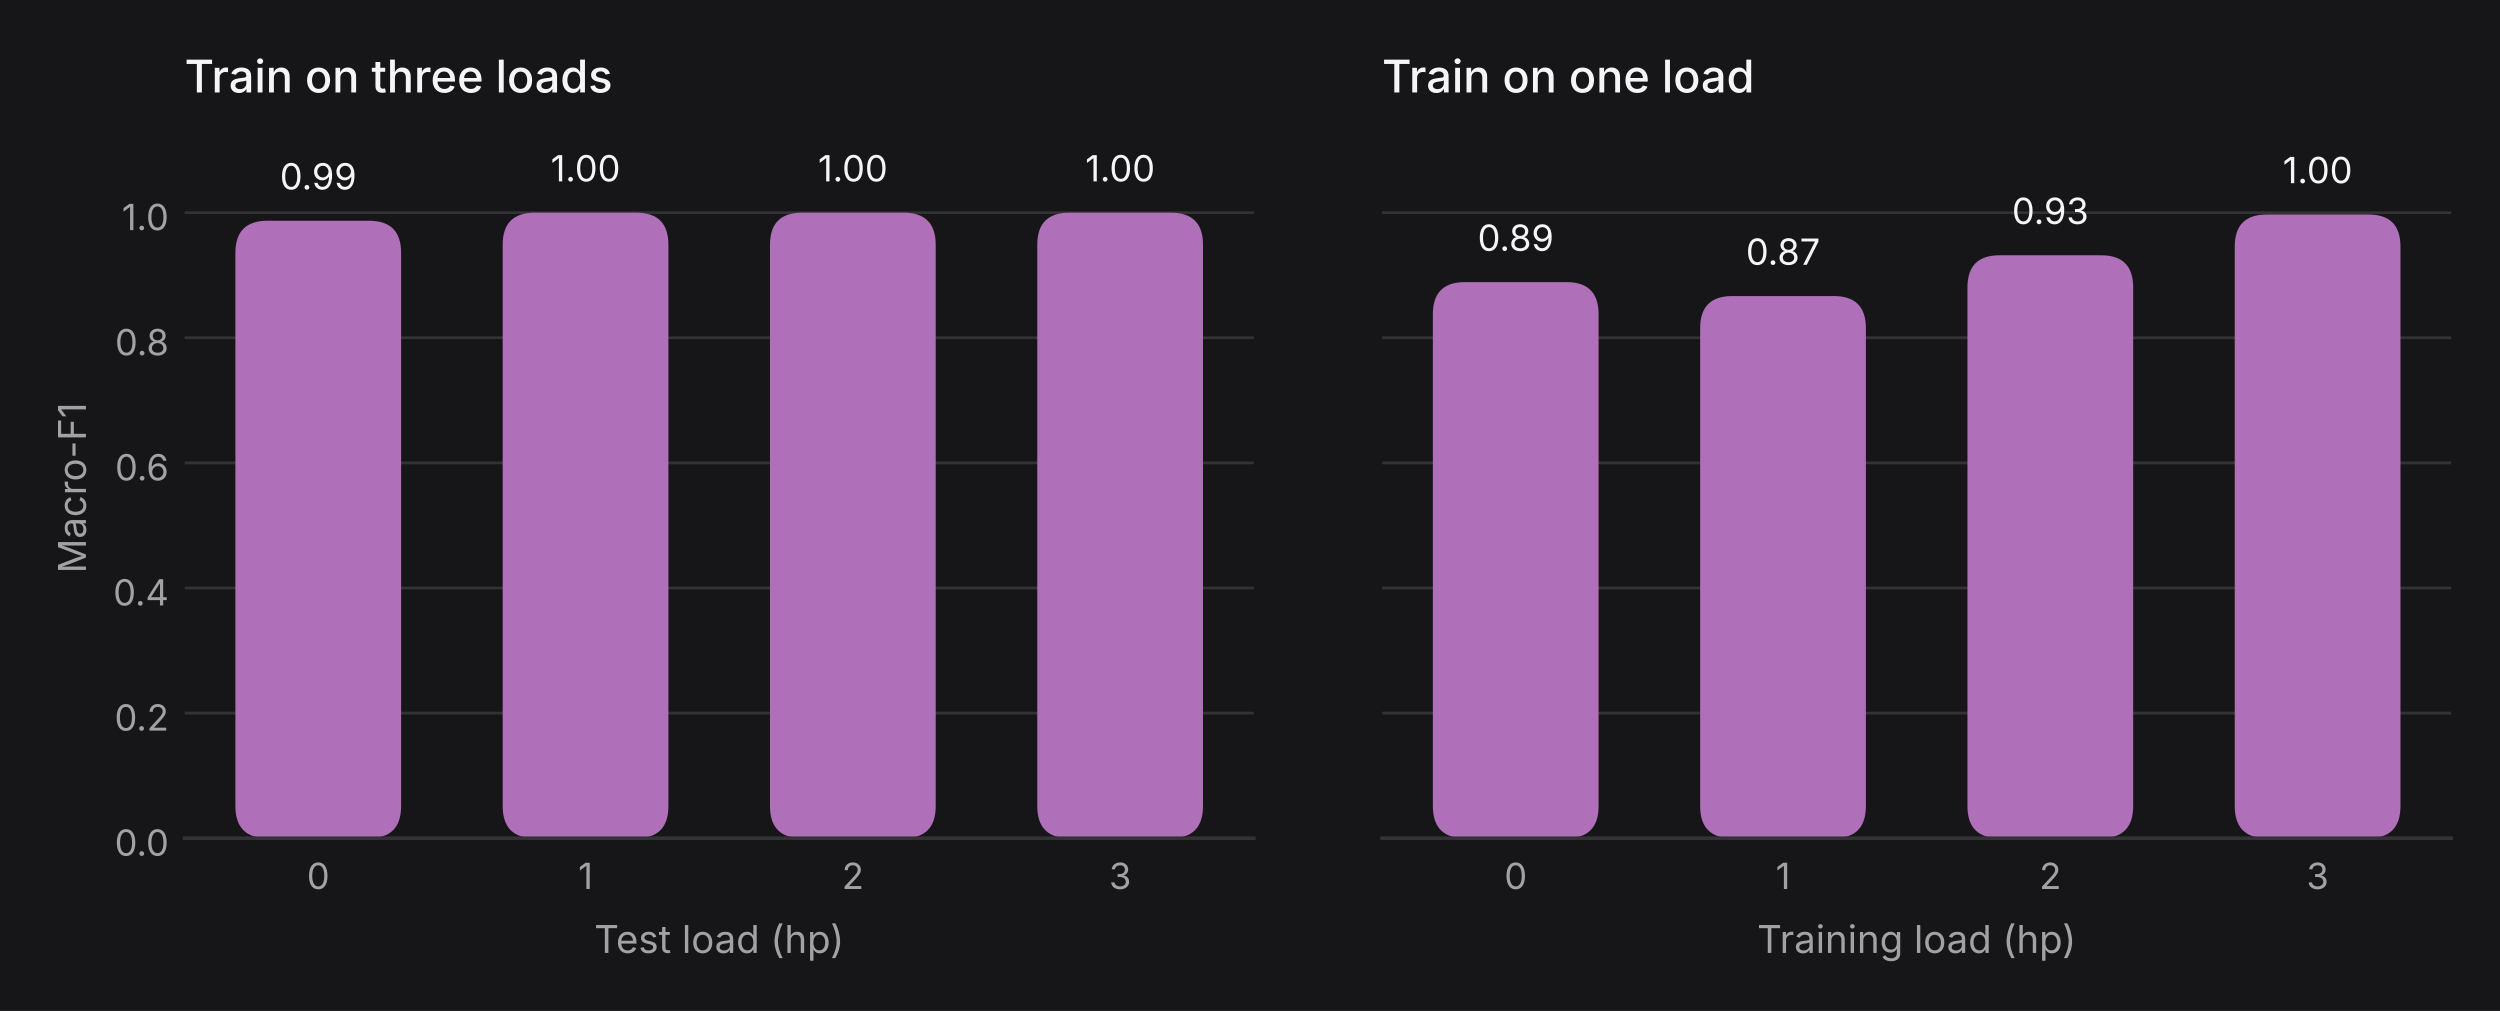
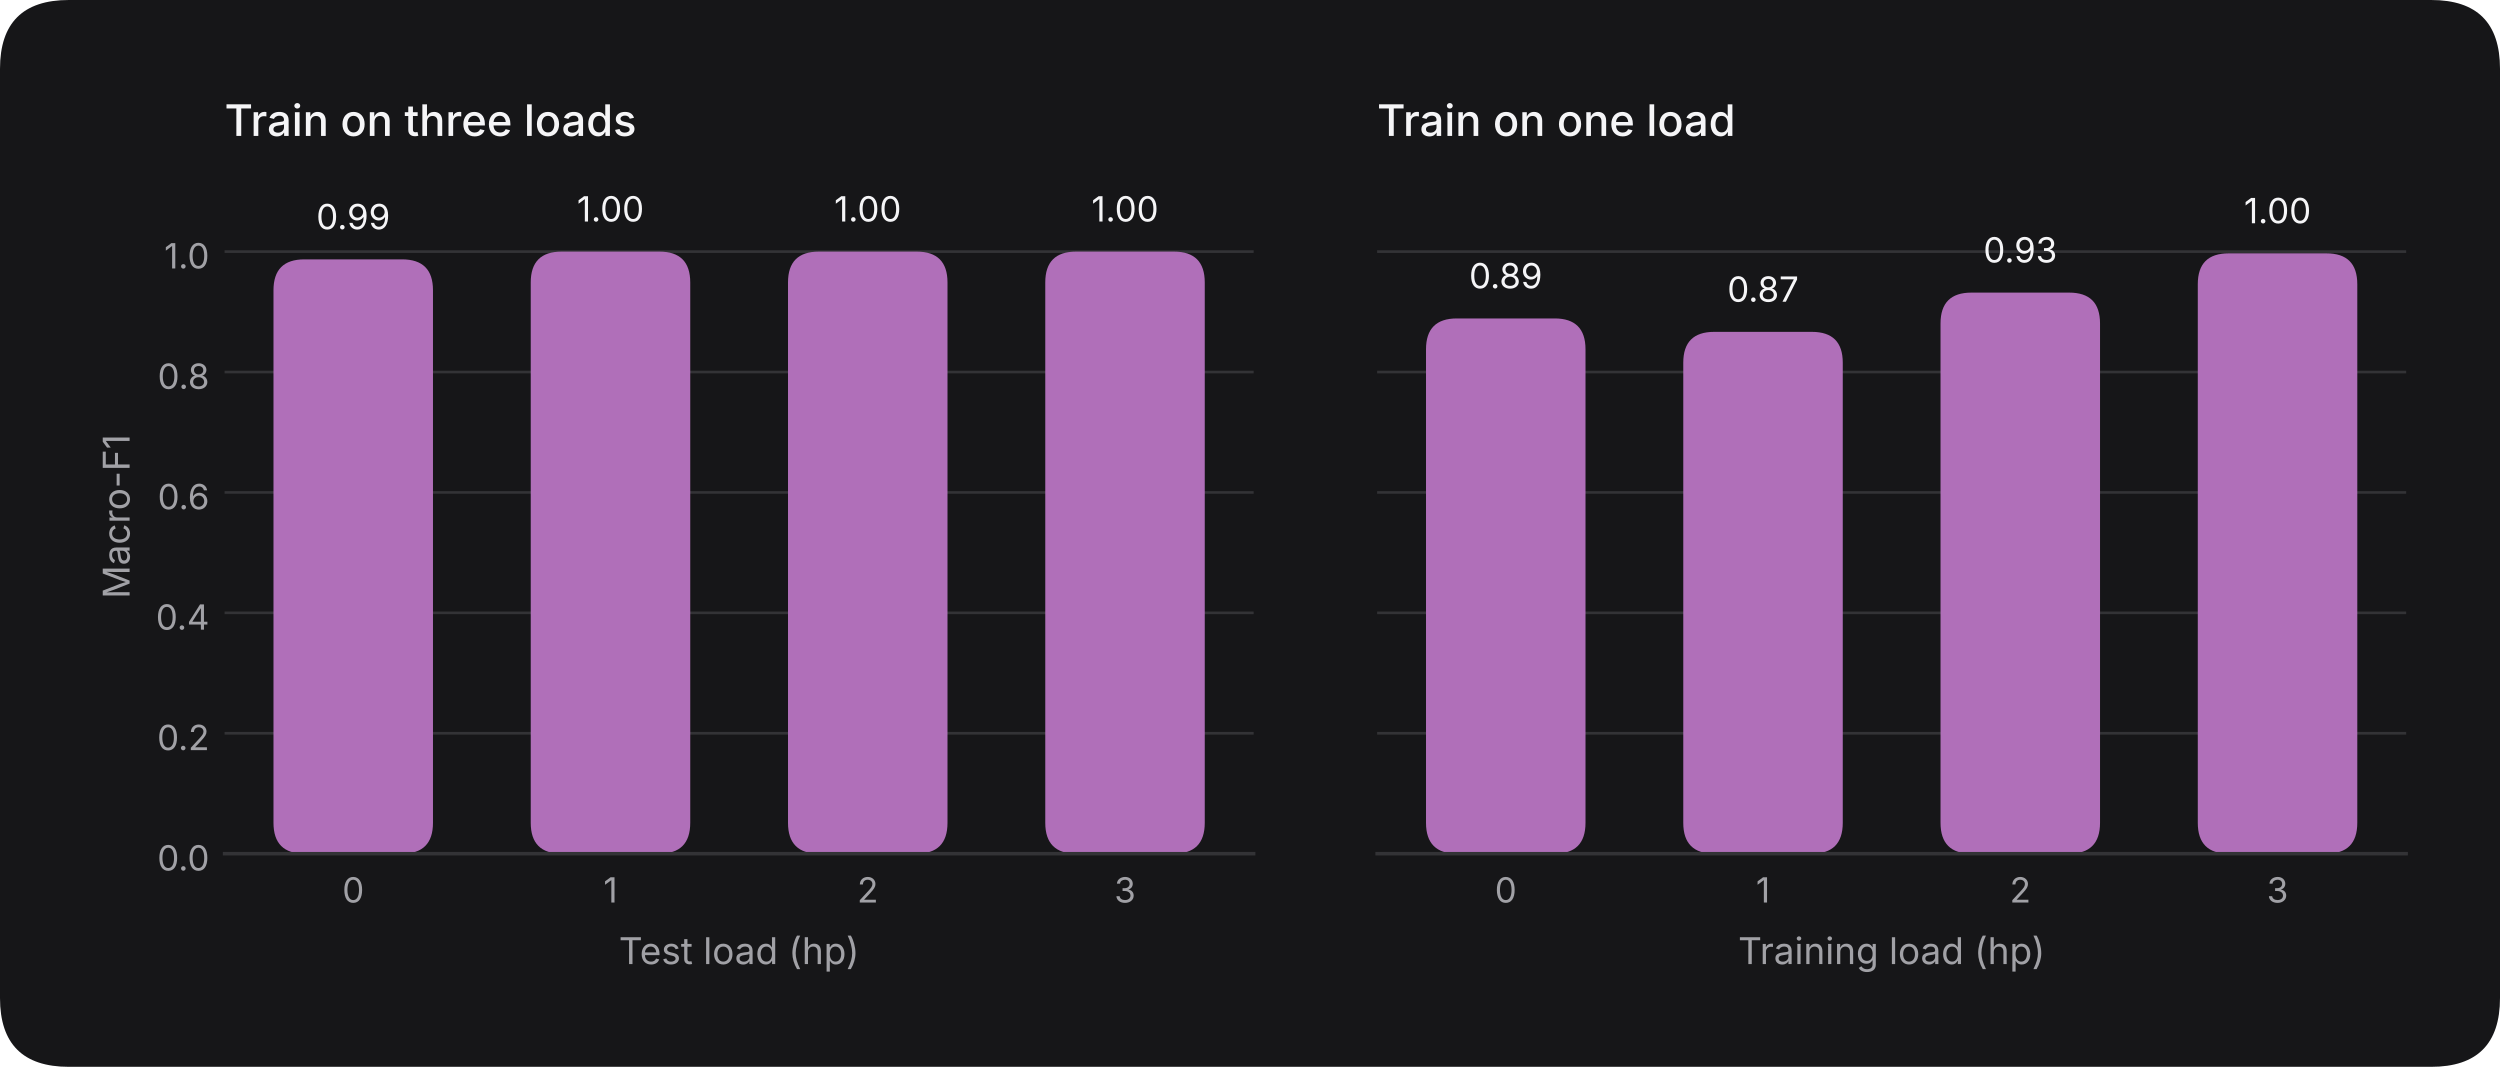
- <svg xmlns="http://www.w3.org/2000/svg" xmlns:xlink="http://www.w3.org/1999/xlink" width="553.902pt" height="223.984pt" viewBox="0 0 553.902 223.984" version="1.1">
+ <svg xmlns="http://www.w3.org/2000/svg" xmlns:xlink="http://www.w3.org/1999/xlink" width="575.503pt" height="245.584pt" viewBox="0 0 575.503 245.584" version="1.1">
  <defs>
    <style type="text/css">*{stroke-linejoin: round; stroke-linecap: butt}</style>
  </defs>
  <g id="figure_1">
    <g id="patch_1">
-       <path d="M 0 223.984  L 553.902 223.984  L 553.902 0  L 0 0  z " style="fill: #161618" />
+       <path d="M 0 245.584  L 575.503 245.584  L 575.503 0  L 0 0  L 0 245.584  z " style="fill: none; opacity: 0" />
+     </g>
+     <g id="patch_2">
+       <path d="M 15.84 245.584  L 559.663 245.584  Q 575.503 245.584 575.503 229.744  L 575.503 15.84  Q 575.503 -0 559.663 -0  L 15.84 -0  Q 0 -0 0 15.84  L 0 229.744  Q 0 245.584 15.84 245.584  z " style="fill: #161618" />
    </g>
    <g id="axes_1">
-       <g id="patch_2">
-         <path d="M 40.902 185.72  L 277.789 185.72  L 277.789 30.488  L 40.902 30.488  z " style="fill: #161618" />
+       <g id="patch_3">
+         <path d="M 51.703 196.519  L 288.59 196.519  L 288.59 41.288  L 51.703 41.288  L 51.703 196.519  z " style="fill: none; opacity: 0" />
      </g>
      <g id="matplotlib.axis_1">
        <g id="xtick_1">
          <g id="line2d_1" />
          <g id="text_1">
-             <g style="fill: #a1a1a6" transform="translate(67.98927 196.9695) scale(0.08 -0.08)">
+             <g style="fill: #a1a1a6" transform="translate(78.79052 207.7695) scale(0.08 -0.08)">
              <defs>
                <path id="Inter-Regular-53f" d="M 2019 -63  C 3059 -63 3656 809 3656 2325  C 3656 3834 3050 4719 2019 4719  C 988 4719 381 3834 381 2325  C 381 806 981 -63 2019 -63  z M 2019 456  C 1338 456 953 1144 953 2325  C 953 3509 1338 4203 2019 4203  C 2700 4203 3084 3513 3084 2325  C 3084 1144 2700 456 2019 456  z " transform="scale(0.015625)" />
              </defs>
              <use xlink:href="#Inter-Regular-53f" />
            </g>
          </g>
        </g>
        <g id="xtick_2">
          <g id="line2d_2" />
          <g id="text_2">
-             <g style="fill: #a1a1a6" transform="translate(128.1078 196.9695) scale(0.08 -0.08)">
+             <g style="fill: #a1a1a6" transform="translate(138.9091 207.7695) scale(0.08 -0.08)">
              <defs>
                <path id="Inter-Regular-540" d="M 2041 4656  L 1313 4656  L 300 3909  L 300 3272  L 1425 4106  L 1456 4106  L 1456 0  L 2041 0  L 2041 4656  z " transform="scale(0.015625)" />
              </defs>
              <use xlink:href="#Inter-Regular-540" />
            </g>
          </g>
        </g>
        <g id="xtick_3">
          <g id="line2d_3" />
          <g id="text_3">
-             <g style="fill: #a1a1a6" transform="translate(186.517 196.9695) scale(0.08 -0.08)">
+             <g style="fill: #a1a1a6" transform="translate(197.3183 207.7695) scale(0.08 -0.08)">
              <defs>
                <path id="Inter-Regular-541" d="M 481 0  L 3447 0  L 3447 522  L 1300 522  L 1300 559  L 2319 1644  C 3141 2519 3369 2916 3369 3419  C 3369 4147 2778 4719 1947 4719  C 1119 4719 494 4159 494 3334  L 1063 3334  C 1063 3859 1400 4203 1931 4203  C 2428 4203 2806 3900 2806 3413  C 2806 2984 2544 2666 2028 2106  L 481 428  L 481 0  z " transform="scale(0.015625)" />
              </defs>
              <use xlink:href="#Inter-Regular-541" />
            </g>
          </g>
        </g>
        <g id="xtick_4">
          <g id="line2d_4" />
          <g id="text_4">
-             <g style="fill: #a1a1a6" transform="translate(245.7075 196.9695) scale(0.08 -0.08)">
+             <g style="fill: #a1a1a6" transform="translate(256.5087 207.7695) scale(0.08 -0.08)">
              <defs>
                <path id="Inter-Regular-543" d="M 1984 -63  C 2897 -63 3572 503 3572 1266  C 3572 1853 3225 2284 2631 2381  L 2631 2419  C 3106 2559 3403 2944 3403 3469  C 3403 4131 2872 4719 2003 4719  C 1184 4719 516 4216 491 3484  L 1063 3484  C 1081 3938 1516 4203 1991 4203  C 2497 4203 2822 3900 2822 3438  C 2822 2956 2447 2644 1903 2644  L 1525 2644  L 1525 2128  L 1903 2128  C 2594 2128 2984 1775 2984 1272  C 2984 788 2559 459 1975 459  C 1444 459 1025 731 991 1175  L 391 1175  C 422 438 1072 -63 1984 -63  z " transform="scale(0.015625)" />
              </defs>
              <use xlink:href="#Inter-Regular-543" />
            </g>
          </g>
        </g>
        <g id="text_5">
-           <g style="fill: #a1a1a6" transform="translate(131.6561 211.1336) scale(0.085 -0.085)">
+           <g style="fill: #a1a1a6" transform="translate(142.4574 221.9336) scale(0.085 -0.085)">
            <defs>
              <path id="Inter-Regular-19c" d="M 306 4131  L 1772 4131  L 1772 0  L 2366 0  L 2366 4131  L 3825 4131  L 3825 4656  L 306 4656  L 306 4131  z " transform="scale(0.015625)" />
              <path id="Inter-Regular-267" d="M 1963 -75  C 2678 -75 3200 284 3363 813  L 2819 963  C 2688 606 2378 425 1966 425  C 1347 425 922 825 894 1556  L 3419 1556  L 3419 1791  C 3419 3081 2638 3538 1897 3538  C 944 3538 325 2791 325 1719  C 325 644 950 -75 1963 -75  z M 897 2031  C 931 2566 1297 3038 1897 3038  C 2472 3038 2794 2625 2847 2031  L 897 2031  z " transform="scale(0.015625)" />
              <path id="Inter-Regular-369" d="M 1681 -75  C 2500 -75 3059 372 3059 984  C 3059 1463 2763 1778 2128 1928  L 1600 2053  C 1191 2150 1013 2294 1013 2553  C 1013 2844 1325 3059 1741 3059  C 2191 3059 2388 2816 2484 2566  L 2994 2697  C 2834 3188 2456 3538 1738 3538  C 994 3538 444 3119 444 2519  C 444 2028 747 1716 1381 1566  L 1963 1428  C 2306 1347 2475 1188 2475 947  C 2475 659 2163 419 1675 419  C 1256 419 972 591 872 975  L 338 847  C 463 244 963 -75 1681 -75  z " transform="scale(0.015625)" />
              <path id="Inter-Regular-37b" d="M 1869 3494  L 1150 3494  L 1150 4325  L 588 4325  L 588 3494  L 63 3494  L 63 3013  L 588 3013  L 588 863  C 588 291 944 -44 1547 -44  C 1691 -44 1850 -22 1966 19  L 1850 494  C 1756 475 1634 456 1563 456  C 1266 456 1150 594 1150 906  L 1150 3013  L 1869 3013  L 1869 3494  z " transform="scale(0.015625)" />
              <path id="Inter-Regular-6eb" transform="scale(0.015625)" />
              <path id="Inter-Regular-2e2" d="M 1056 4656  L 494 4656  L 494 0  L 1056 0  L 1056 4656  z " transform="scale(0.015625)" />
              <path id="Inter-Regular-318" d="M 1916 -75  C 2869 -75 3513 647 3513 1725  C 3513 2819 2869 3538 1916 3538  C 966 3538 325 2819 325 1725  C 325 647 966 -75 1916 -75  z M 1916 428  C 1219 428 897 1038 897 1725  C 897 2422 1219 3034 1916 3034  C 2622 3034 2944 2419 2944 1725  C 2944 1038 2622 428 1916 428  z " transform="scale(0.015625)" />
              <path id="Inter-Regular-1fc" d="M 1472 -81  C 2063 -81 2391 228 2509 475  L 2547 475  L 2547 0  L 3100 0  L 3100 2303  C 3100 3394 2259 3538 1791 3538  C 1250 3538 650 3344 381 2709  L 922 2531  C 1031 2775 1303 3044 1806 3044  C 2291 3044 2538 2794 2538 2359  L 2538 2341  C 2538 2081 2263 2100 1641 2022  C 994 1941 281 1794 281 994  C 281 306 809 -81 1472 -81  z M 1569 416  C 1150 416 847 603 847 966  C 847 1363 1206 1494 1616 1547  C 1831 1575 2444 1638 2538 1747  L 2538 1263  C 2538 834 2191 416 1569 416  z " transform="scale(0.015625)" />
              <path id="Inter-Regular-256" d="M 1803 -75  C 2469 -75 2703 347 2819 541  L 2881 541  L 2881 0  L 3425 0  L 3425 4656  L 2863 4656  L 2863 2934  L 2819 2934  C 2703 3119 2488 3538 1806 3538  C 934 3538 325 2844 325 1738  C 325 625 931 -75 1803 -75  z M 1888 428  C 1234 428 897 1009 897 1744  C 897 2469 1225 3034 1888 3034  C 2531 3034 2869 2516 2869 1744  C 2869 966 2522 428 1888 428  z " transform="scale(0.015625)" />
              <path id="Inter-Regular-59f" d="M 681 1897  C 681 984 956 31 1488 -872  L 2034 -872  C 1497 238 1253 1069 1253 1897  C 1253 2809 1550 3956 2034 4941  L 1488 4941  C 1019 4169 681 2913 681 1897  z " transform="scale(0.015625)" />
              <path id="Inter-Regular-29f" d="M 1056 2094  C 1056 2691 1434 3031 1938 3031  C 2425 3031 2725 2709 2725 2172  L 2725 0  L 3291 0  L 3291 2219  C 3291 3103 2813 3538 2106 3538  C 1650 3538 1284 3353 1056 2888  L 1056 4656  L 494 4656  L 494 0  L 1056 0  L 1056 2094  z " transform="scale(0.015625)" />
              <path id="Inter-Regular-34d" d="M 494 -1306  L 1056 -1306  L 1056 541  L 1100 541  C 1216 347 1450 -75 2116 -75  C 2988 -75 3594 625 3594 1738  C 3594 2844 2984 3538 2113 3538  C 1431 3538 1216 3119 1100 2934  L 1038 2934  L 1038 3494  L 494 3494  L 494 -1306  z M 2031 428  C 1397 428 1050 966 1050 1744  C 1050 2516 1388 3034 2031 3034  C 2694 3034 3022 2469 3022 1744  C 3022 1009 2684 428 2031 428  z " transform="scale(0.015625)" />
              <path id="Inter-Regular-5a0" d="M 300 -872  L 847 -872  C 1369 16 1653 969 1653 1897  C 1653 2909 1316 4172 847 4941  L 300 4941  C 784 3956 1081 2809 1081 1897  C 1081 1094 853 269 300 -872  z " transform="scale(0.015625)" />
            </defs>
            <use xlink:href="#Inter-Regular-19c" />
            <use xlink:href="#Inter-Regular-267" transform="translate(56.73438 0)" />
            <use xlink:href="#Inter-Regular-369" transform="translate(115.0312 0)" />
            <use xlink:href="#Inter-Regular-37b" transform="translate(167.8125 0)" />
            <use xlink:href="#Inter-Regular-6eb" transform="translate(200.5312 0)" />
            <use xlink:href="#Inter-Regular-2e2" transform="translate(228.6562 0)" />
            <use xlink:href="#Inter-Regular-318" transform="translate(252.875 0)" />
            <use xlink:href="#Inter-Regular-1fc" transform="translate(313.8281 0)" />
            <use xlink:href="#Inter-Regular-256" transform="translate(369.9844 0)" />
            <use xlink:href="#Inter-Regular-6eb" transform="translate(431.2188 0)" />
            <use xlink:href="#Inter-Regular-59f" transform="translate(459.3438 0)" />
            <use xlink:href="#Inter-Regular-29f" transform="translate(495.8125 0)" />
            <use xlink:href="#Inter-Regular-34d" transform="translate(554.9375 0)" />
            <use xlink:href="#Inter-Regular-5a0" transform="translate(615.0469 0)" />
          </g>
        </g>
      </g>
      <g id="matplotlib.axis_2">
        <g id="ytick_1">
          <g id="line2d_5">
-             <path d="M 40.902 185.72  L 277.789 185.72  " clip-path="url(#p716bc553be)" style="fill: none; stroke: #333336; stroke-width: 0.6; stroke-linecap: square" />
+             <path d="M 51.703 196.519  L 288.59 196.519  " clip-path="url(#pad418fd675)" style="fill: none; stroke: #333336; stroke-width: 0.6; stroke-linecap: square" />
          </g>
          <g id="line2d_6" />
          <g id="text_6">
-             <g style="fill: #a1a1a6" transform="translate(25.40717 189.5945) scale(0.08 -0.08)">
+             <g style="fill: #a1a1a6" transform="translate(36.20842 200.3945) scale(0.08 -0.08)">
              <defs>
                <path id="Inter-Regular-5e0" d="M 922 -41  C 1156 -41 1344 147 1344 381  C 1344 616 1156 803 922 803  C 688 803 500 616 500 381  C 500 147 688 -41 922 -41  z " transform="scale(0.015625)" />
              </defs>
              <use xlink:href="#Inter-Regular-53f" />
              <use xlink:href="#Inter-Regular-5e0" transform="translate(60.5625 0)" />
              <use xlink:href="#Inter-Regular-53f" transform="translate(86.84375 0)" />
            </g>
          </g>
        </g>
        <g id="ytick_2">
          <g id="line2d_7">
-             <path d="M 40.902 158  L 277.789 158  " clip-path="url(#p716bc553be)" style="fill: none; stroke: #333336; stroke-width: 0.6; stroke-linecap: square" />
+             <path d="M 51.703 168.799  L 288.59 168.799  " clip-path="url(#pad418fd675)" style="fill: none; stroke: #333336; stroke-width: 0.6; stroke-linecap: square" />
          </g>
          <g id="line2d_8" />
          <g id="text_7">
-             <g style="fill: #a1a1a6" transform="translate(25.37342 161.8745) scale(0.08 -0.08)">
+             <g style="fill: #a1a1a6" transform="translate(36.17467 172.6745) scale(0.08 -0.08)">
              <use xlink:href="#Inter-Regular-53f" />
              <use xlink:href="#Inter-Regular-5e0" transform="translate(60.5625 0)" />
              <use xlink:href="#Inter-Regular-541" transform="translate(89.375 0)" />
            </g>
          </g>
        </g>
        <g id="ytick_3">
          <g id="line2d_9">
-             <path d="M 40.902 130.28  L 277.789 130.28  " clip-path="url(#p716bc553be)" style="fill: none; stroke: #333336; stroke-width: 0.6; stroke-linecap: square" />
+             <path d="M 51.703 141.079  L 288.59 141.079  " clip-path="url(#pad418fd675)" style="fill: none; stroke: #333336; stroke-width: 0.6; stroke-linecap: square" />
          </g>
          <g id="line2d_10" />
          <g id="text_8">
-             <g style="fill: #a1a1a6" transform="translate(25.08467 134.1545) scale(0.08 -0.08)">
+             <g style="fill: #a1a1a6" transform="translate(35.88592 144.9545) scale(0.08 -0.08)">
              <defs>
                <path id="Inter-Regular-544" d="M 375 947  L 2566 947  L 2566 0  L 3134 0  L 3134 947  L 3766 947  L 3766 1469  L 3134 1469  L 3134 4656  L 2413 4656  L 375 1431  L 375 947  z M 2569 1469  L 1009 1469  L 1009 1506  L 2531 3913  L 2569 3913  L 2569 1469  z " transform="scale(0.015625)" />
              </defs>
              <use xlink:href="#Inter-Regular-53f" />
              <use xlink:href="#Inter-Regular-5e0" transform="translate(60.5625 0)" />
              <use xlink:href="#Inter-Regular-544" transform="translate(89.375 0)" />
            </g>
          </g>
        </g>
        <g id="ytick_4">
          <g id="line2d_11">
-             <path d="M 40.902 102.559  L 277.789 102.559  " clip-path="url(#p716bc553be)" style="fill: none; stroke: #333336; stroke-width: 0.6; stroke-linecap: square" />
+             <path d="M 51.703 113.359  L 288.59 113.359  " clip-path="url(#pad418fd675)" style="fill: none; stroke: #333336; stroke-width: 0.6; stroke-linecap: square" />
          </g>
          <g id="line2d_12" />
          <g id="text_9">
-             <g style="fill: #a1a1a6" transform="translate(25.49342 106.4345) scale(0.08 -0.08)">
+             <g style="fill: #a1a1a6" transform="translate(36.29467 117.2345) scale(0.08 -0.08)">
              <defs>
                <path id="Inter-Regular-547" d="M 2019 -63  C 2969 -63 3588 634 3588 1503  C 3588 2403 2925 3044 2128 3044  C 1644 3044 1231 2813 981 2425  L 944 2425  C 944 3544 1375 4194 2091 4194  C 2575 4194 2866 3888 2969 3484  L 3550 3484  C 3438 4216 2872 4719 2091 4719  C 1034 4719 381 3788 381 2150  C 381 434 1241 -63 2019 -63  z M 2019 459  C 1447 459 1028 947 1028 1497  C 1028 2041 1469 2528 2034 2528  C 2597 2528 3013 2072 3013 1503  C 3013 922 2578 459 2019 459  z " transform="scale(0.015625)" />
              </defs>
              <use xlink:href="#Inter-Regular-53f" />
              <use xlink:href="#Inter-Regular-5e0" transform="translate(60.5625 0)" />
              <use xlink:href="#Inter-Regular-547" transform="translate(86.84375 0)" />
            </g>
          </g>
        </g>
        <g id="ytick_5">
          <g id="line2d_13">
-             <path d="M 40.902 74.84  L 277.789 74.84  " clip-path="url(#p716bc553be)" style="fill: none; stroke: #333336; stroke-width: 0.6; stroke-linecap: square" />
+             <path d="M 51.703 85.639  L 288.59 85.639  " clip-path="url(#pad418fd675)" style="fill: none; stroke: #333336; stroke-width: 0.6; stroke-linecap: square" />
          </g>
          <g id="line2d_14" />
          <g id="text_10">
-             <g style="fill: #a1a1a6" transform="translate(25.48342 78.7145) scale(0.08 -0.08)">
+             <g style="fill: #a1a1a6" transform="translate(36.28467 89.5145) scale(0.08 -0.08)">
              <defs>
                <path id="Inter-Regular-549" d="M 1978 -63  C 2916 -63 3578 478 3578 1238  C 3578 1825 3175 2325 2669 2419  L 2669 2444  C 3109 2559 3403 2988 3403 3481  C 3403 4191 2794 4719 1978 4719  C 1150 4719 550 4191 550 3481  C 550 2988 838 2559 1291 2444  L 1291 2419  C 769 2325 381 1825 381 1238  C 381 478 1031 -63 1978 -63  z M 1978 453  C 1350 453 966 775 966 1269  C 966 1784 1391 2153 1978 2153  C 2553 2153 2984 1784 2984 1269  C 2984 775 2594 453 1978 453  z M 1978 2650  C 1475 2650 1125 2966 1125 3438  C 1125 3903 1463 4206 1978 4206  C 2484 4206 2828 3903 2828 3438  C 2828 2966 2469 2650 1978 2650  z " transform="scale(0.015625)" />
              </defs>
              <use xlink:href="#Inter-Regular-53f" />
              <use xlink:href="#Inter-Regular-5e0" transform="translate(60.5625 0)" />
              <use xlink:href="#Inter-Regular-549" transform="translate(87.125 0)" />
            </g>
          </g>
        </g>
        <g id="ytick_6">
          <g id="line2d_15">
-             <path d="M 40.902 47.12  L 277.789 47.12  " clip-path="url(#p716bc553be)" style="fill: none; stroke: #333336; stroke-width: 0.6; stroke-linecap: square" />
+             <path d="M 51.703 57.919  L 288.59 57.919  " clip-path="url(#pad418fd675)" style="fill: none; stroke: #333336; stroke-width: 0.6; stroke-linecap: square" />
          </g>
          <g id="line2d_16" />
          <g id="text_11">
-             <g style="fill: #a1a1a6" transform="translate(26.99842 50.9945) scale(0.08 -0.08)">
+             <g style="fill: #a1a1a6" transform="translate(37.79967 61.7945) scale(0.08 -0.08)">
              <use xlink:href="#Inter-Regular-540" />
              <use xlink:href="#Inter-Regular-5e0" transform="translate(40.67188 0)" />
              <use xlink:href="#Inter-Regular-53f" transform="translate(66.95312 0)" />
            </g>
          </g>
        </g>
        <g id="text_12">
-           <g style="fill: #a1a1a6" transform="translate(19.03438 127.0273) rotate(-90) scale(0.085 -0.085)">
+           <g style="fill: #a1a1a6" transform="translate(29.83563 137.8273) rotate(-90) scale(0.085 -0.085)">
            <defs>
              <path id="Inter-Regular-125" d="M 563 0  L 1128 0  L 1128 2659  C 1128 3019 1116 3569 1106 4013  C 1291 3466 1472 2922 1575 2659  L 2631 0  L 3147 0  L 4188 2659  C 4294 2931 4488 3491 4656 4022  C 4644 3538 4634 3003 4634 2659  L 4634 0  L 5219 0  L 5219 4656  L 4372 4656  L 3241 1719  C 3150 1484 3006 1025 2897 659  C 2788 1038 2641 1494 2553 1719  L 1406 4656  L 563 4656  L 563 0  z " transform="scale(0.015625)" />
              <path id="Inter-Regular-24b" d="M 1916 -75  C 2600 -75 3156 297 3344 919  L 2806 1072  C 2703 694 2384 428 1916 428  C 1219 428 897 1038 897 1725  C 897 2422 1219 3034 1916 3034  C 2375 3034 2688 2778 2791 2419  L 3331 2572  C 3141 3181 2591 3538 1916 3538  C 966 3538 325 2819 325 1725  C 325 647 966 -75 1916 -75  z " transform="scale(0.015625)" />
              <path id="Inter-Regular-356" d="M 494 0  L 1056 0  L 1056 2188  C 1056 2659 1425 3000 1928 3000  C 2078 3000 2231 2975 2266 2969  L 2266 3534  C 2200 3538 2063 3544 1981 3544  C 1566 3544 1203 3309 1075 2956  L 1038 2956  L 1038 3494  L 494 3494  L 494 0  z " transform="scale(0.015625)" />
              <path id="Inter-Regular-5b5" d="M 2494 2247  L 450 2247  L 450 1728  L 2494 1728  L 2494 2247  z " transform="scale(0.015625)" />
              <path id="Inter-Regular-89" d="M 563 0  L 1156 0  L 1156 2013  L 3166 2013  L 3166 2538  L 1156 2538  L 1156 4131  L 3378 4131  L 3378 4656  L 563 4656  L 563 0  z " transform="scale(0.015625)" />
            </defs>
            <use xlink:href="#Inter-Regular-125" />
            <use xlink:href="#Inter-Regular-1fc" transform="translate(90.32812 0)" />
            <use xlink:href="#Inter-Regular-24b" transform="translate(146.4844 0)" />
            <use xlink:href="#Inter-Regular-356" transform="translate(203.6094 0)" />
            <use xlink:href="#Inter-Regular-318" transform="translate(239.5938 0)" />
            <use xlink:href="#Inter-Regular-5b5" transform="translate(299.5625 0)" />
            <use xlink:href="#Inter-Regular-89" transform="translate(345.5625 0)" />
            <use xlink:href="#Inter-Regular-540" transform="translate(404.5938 0)" />
          </g>
        </g>
      </g>
-       <g id="patch_3">
-         <path d="M 59.261 185.72  L 81.765 185.72  Q 88.872 185.72 88.872 178.613  L 88.872 56.014  Q 88.872 48.907 81.765 48.907  L 59.261 48.907  Q 52.154 48.907 52.154 56.014  L 52.154 178.613  Q 52.154 185.72 59.261 185.72  z " clip-path="url(#p716bc553be)" style="fill: #b06fb9" />
-       </g>
      <g id="patch_4">
-         <path d="M 118.483 185.72  L 140.987 185.72  Q 148.093 185.72 148.093 178.613  L 148.093 54.226  Q 148.093 47.12 140.987 47.12  L 118.483 47.12  Q 111.376 47.12 111.376 54.226  L 111.376 178.613  Q 111.376 185.72 118.483 185.72  z " clip-path="url(#p716bc553be)" style="fill: #b06fb9" />
+         <path d="M 70.062 196.519  L 92.566 196.519  Q 99.673 196.519 99.673 189.413  L 99.673 66.814  Q 99.673 59.707 92.566 59.707  L 70.062 59.707  Q 62.956 59.707 62.956 66.814  L 62.956 189.413  Q 62.956 196.519 70.062 196.519  z " clip-path="url(#pad418fd675)" style="fill: #b06fb9" />
      </g>
      <g id="patch_5">
-         <path d="M 177.704 185.72  L 200.209 185.72  Q 207.315 185.72 207.315 178.613  L 207.315 54.226  Q 207.315 47.12 200.209 47.12  L 177.704 47.12  Q 170.598 47.12 170.598 54.226  L 170.598 178.613  Q 170.598 185.72 177.704 185.72  z " clip-path="url(#p716bc553be)" style="fill: #b06fb9" />
+         <path d="M 129.284 196.519  L 151.788 196.519  Q 158.895 196.519 158.895 189.413  L 158.895 65.026  Q 158.895 57.919 151.788 57.919  L 129.284 57.919  Q 122.177 57.919 122.177 65.026  L 122.177 189.413  Q 122.177 196.519 129.284 196.519  z " clip-path="url(#pad418fd675)" style="fill: #b06fb9" />
      </g>
      <g id="patch_6">
-         <path d="M 236.926 185.72  L 259.43 185.72  Q 266.537 185.72 266.537 178.613  L 266.537 54.226  Q 266.537 47.12 259.43 47.12  L 236.926 47.12  Q 229.819 47.12 229.819 54.226  L 229.819 178.613  Q 229.819 185.72 236.926 185.72  z " clip-path="url(#p716bc553be)" style="fill: #b06fb9" />
+         <path d="M 188.506 196.519  L 211.01 196.519  Q 218.116 196.519 218.116 189.413  L 218.116 65.026  Q 218.116 57.919 211.01 57.919  L 188.506 57.919  Q 181.399 57.919 181.399 65.026  L 181.399 189.413  Q 181.399 196.519 188.506 196.519  z " clip-path="url(#pad418fd675)" style="fill: #b06fb9" />
      </g>
      <g id="patch_7">
-         <path d="M 40.902 185.72  L 277.789 185.72  " style="fill: none; stroke: #333336; stroke-width: 0.8; stroke-linejoin: miter; stroke-linecap: square" />
+         <path d="M 247.727 196.519  L 270.231 196.519  Q 277.338 196.519 277.338 189.413  L 277.338 65.026  Q 277.338 57.919 270.231 57.919  L 247.727 57.919  Q 240.621 57.919 240.621 65.026  L 240.621 189.413  Q 240.621 196.519 247.727 196.519  z " clip-path="url(#pad418fd675)" style="fill: #b06fb9" />
+       </g>
+       <g id="patch_8">
+         <path d="M 51.703 196.519  L 288.59 196.519  " style="fill: none; stroke: #333336; stroke-width: 0.8; stroke-linejoin: miter; stroke-linecap: square" />
      </g>
      <g id="text_13">
-         <g style="fill: #f5f5f7" transform="translate(62.00427 41.97775) scale(0.08 -0.08)">
+         <g style="fill: #f5f5f7" transform="translate(72.80552 52.77775) scale(0.08 -0.08)">
          <defs>
            <path id="Inter-Regular-54a" d="M 1884 -63  C 2938 -63 3588 866 3588 2513  C 3588 4225 2728 4706 1963 4719  C 1006 4734 381 4025 381 3156  C 381 2259 1044 1616 1847 1616  C 2334 1616 2744 1856 2994 2238  L 3031 2238  C 3031 1109 2594 463 1884 463  C 1394 463 1103 772 1006 1184  L 419 1184  C 528 441 1094 -63 1884 -63  z M 1934 2134  C 1372 2134 963 2588 963 3159  C 963 3734 1391 4197 1953 4197  C 2525 4197 2947 3706 2947 3172  C 2947 2625 2500 2134 1934 2134  z " transform="scale(0.015625)" />
          </defs>
          <use xlink:href="#Inter-Regular-53f" />
          <use xlink:href="#Inter-Regular-5e0" transform="translate(60.5625 0)" />
          <use xlink:href="#Inter-Regular-54a" transform="translate(88.6875 0)" />
          <use xlink:href="#Inter-Regular-54a" transform="translate(150.7031 0)" />
        </g>
      </g>
      <g id="text_14">
-         <g style="fill: #f5f5f7" transform="translate(122.0091 40.18981) scale(0.08 -0.08)">
+         <g style="fill: #f5f5f7" transform="translate(132.8103 50.98981) scale(0.08 -0.08)">
          <use xlink:href="#Inter-Regular-540" />
          <use xlink:href="#Inter-Regular-5e0" transform="translate(40.67188 0)" />
          <use xlink:href="#Inter-Regular-53f" transform="translate(66.95312 0)" />
          <use xlink:href="#Inter-Regular-53f" transform="translate(130.0469 0)" />
        </g>
      </g>
      <g id="text_15">
-         <g style="fill: #f5f5f7" transform="translate(181.2308 40.18981) scale(0.08 -0.08)">
+         <g style="fill: #f5f5f7" transform="translate(192.032 50.98981) scale(0.08 -0.08)">
          <use xlink:href="#Inter-Regular-540" />
          <use xlink:href="#Inter-Regular-5e0" transform="translate(40.67188 0)" />
          <use xlink:href="#Inter-Regular-53f" transform="translate(66.95312 0)" />
          <use xlink:href="#Inter-Regular-53f" transform="translate(130.0469 0)" />
        </g>
      </g>
      <g id="text_16">
-         <g style="fill: #f5f5f7" transform="translate(240.4525 40.18981) scale(0.08 -0.08)">
+         <g style="fill: #f5f5f7" transform="translate(251.2537 50.98981) scale(0.08 -0.08)">
          <use xlink:href="#Inter-Regular-540" />
          <use xlink:href="#Inter-Regular-5e0" transform="translate(40.67188 0)" />
          <use xlink:href="#Inter-Regular-53f" transform="translate(66.95312 0)" />
          <use xlink:href="#Inter-Regular-53f" transform="translate(130.0469 0)" />
        </g>
      </g>
      <g id="text_17">
-         <g style="fill: #f5f5f7" transform="translate(40.90217 20.4875) scale(0.1 -0.1)">
+         <g style="fill: #f5f5f7" transform="translate(51.70342 31.2875) scale(0.1 -0.1)">
          <defs>
            <path id="Inter-Medium-19c" d="M 281 4044  L 1734 4044  L 1734 0  L 2450 0  L 2450 4044  L 3897 4044  L 3897 4656  L 281 4656  L 281 4044  z " transform="scale(0.015625)" />
            <path id="Inter-Medium-356" d="M 463 0  L 1150 0  L 1150 2122  C 1150 2581 1500 2906 1981 2906  C 2125 2906 2291 2881 2341 2869  L 2341 3525  C 2269 3534 2138 3544 2050 3544  C 1641 3544 1294 3313 1166 2931  L 1128 2931  L 1128 3494  L 463 3494  L 463 0  z " transform="scale(0.015625)" />
            <path id="Inter-Medium-1fc" d="M 1441 -78  C 2006 -78 2338 206 2472 478  L 2506 478  L 2506 0  L 3172 0  L 3172 2319  C 3172 3328 2369 3538 1806 3538  C 1184 3538 597 3294 359 2669  L 1006 2500  C 1103 2738 1359 2978 1816 2978  C 2253 2978 2484 2753 2484 2366  L 2484 2347  C 2484 2100 2219 2103 1603 2031  C 944 1956 259 1781 259 988  C 259 300 775 -78 1441 -78  z M 1594 475  C 1209 475 934 647 934 978  C 934 1338 1253 1469 1641 1522  C 1853 1550 2384 1606 2488 1706  L 2488 1259  C 2488 850 2153 475 1594 475  z " transform="scale(0.015625)" />
            <path id="Inter-Medium-2b2" d="M 463 0  L 1150 0  L 1150 3494  L 463 3494  L 463 0  z M 809 4028  C 1047 4028 1244 4209 1244 4434  C 1244 4663 1047 4844 809 4844  C 572 4844 375 4663 375 4434  C 375 4209 572 4028 809 4028  z " transform="scale(0.015625)" />
            <path id="Inter-Medium-307" d="M 1150 2069  C 1150 2622 1494 2938 1963 2938  C 2419 2938 2700 2638 2700 2134  L 2700 0  L 3388 0  L 3388 2219  C 3388 3081 2913 3538 2200 3538  C 1706 3538 1341 3316 1122 2822  L 1119 3494  L 463 3494  L 463 0  L 1150 0  L 1150 2069  z " transform="scale(0.015625)" />
            <path id="Inter-Medium-6eb" transform="scale(0.015625)" />
            <path id="Inter-Medium-318" d="M 1931 -72  C 2916 -72 3566 650 3566 1728  C 3566 2816 2916 3538 1931 3538  C 947 3538 300 2816 300 1728  C 300 650 947 -72 1931 -72  z M 1931 509  C 1300 509 1000 1066 1000 1728  C 1000 2400 1300 2956 1931 2956  C 2569 2956 2869 2397 2869 1728  C 2869 1066 2569 509 1931 509  z " transform="scale(0.015625)" />
            <path id="Inter-Medium-37b" d="M 1956 3494  L 1259 3494  L 1259 4325  L 572 4325  L 572 3494  L 63 3494  L 63 2934  L 572 2934  L 572 888  C 572 294 938 -47 1572 -47  C 1731 -47 1906 -25 2053 25  L 1931 575  C 1847 556 1713 538 1641 538  C 1369 538 1259 663 1259 944  L 1259 2934  L 1956 2934  L 1956 3494  z " transform="scale(0.015625)" />
            <path id="Inter-Medium-29f" d="M 1150 2069  C 1150 2622 1494 2938 1963 2938  C 2419 2938 2700 2638 2700 2134  L 2700 0  L 3391 0  L 3391 2219  C 3391 3081 2913 3538 2200 3538  C 1722 3538 1363 3328 1144 2866  L 1144 4656  L 463 4656  L 463 0  L 1150 0  L 1150 2069  z " transform="scale(0.015625)" />
            <path id="Inter-Medium-267" d="M 1969 -72  C 2716 -72 3250 294 3416 838  L 2769 991  C 2647 666 2359 497 1975 497  C 1403 497 1016 863 991 1538  L 3469 1538  L 3469 1781  C 3469 3041 2706 3538 1909 3538  C 931 3538 300 2797 300 1722  C 300 638 938 -72 1969 -72  z M 994 2050  C 1031 2553 1363 2969 1913 2969  C 2441 2969 2738 2600 2788 2050  L 994 2050  z " transform="scale(0.015625)" />
            <path id="Inter-Medium-2e2" d="M 1150 4656  L 463 4656  L 463 0  L 1150 0  L 1150 4656  z " transform="scale(0.015625)" />
            <path id="Inter-Medium-256" d="M 1763 -69  C 2394 -69 2647 325 2769 547  L 2825 547  L 2825 0  L 3494 0  L 3494 4656  L 2806 4656  L 2806 2925  L 2769 2925  C 2650 3141 2413 3538 1763 3538  C 922 3538 300 2875 300 1738  C 300 609 913 -69 1763 -69  z M 1913 516  C 1316 516 1003 1050 1003 1744  C 1003 2431 1306 2953 1913 2953  C 2503 2953 2819 2469 2819 1744  C 2819 1016 2497 516 1913 516  z " transform="scale(0.015625)" />
            <path id="Inter-Medium-369" d="M 1716 -72  C 2569 -72 3156 378 3156 1016  C 3156 1500 2850 1813 2203 1959  L 1641 2084  C 1256 2172 1100 2309 1100 2541  C 1100 2803 1388 2994 1766 2994  C 2178 2994 2375 2775 2466 2531  L 3081 2666  C 2931 3184 2516 3538 1759 3538  C 969 3538 406 3122 406 2497  C 406 1997 719 1678 1369 1531  L 1956 1397  C 2288 1322 2447 1178 2447 956  C 2447 697 2166 484 1722 484  C 1316 484 1050 653 953 1019  L 306 884  C 431 266 956 -72 1716 -72  z " transform="scale(0.015625)" />
          </defs>
          <use xlink:href="#Inter-Medium-19c" />
          <use xlink:href="#Inter-Medium-356" transform="translate(59.625 0)" />
          <use xlink:href="#Inter-Medium-1fc" transform="translate(97.85938 0)" />
          <use xlink:href="#Inter-Medium-2b2" transform="translate(154.6406 0)" />
          <use xlink:href="#Inter-Medium-307" transform="translate(179.8438 0)" />
          <use xlink:href="#Inter-Medium-6eb" transform="translate(240 0)" />
          <use xlink:href="#Inter-Medium-318" transform="translate(266.6562 0)" />
          <use xlink:href="#Inter-Medium-307" transform="translate(327.0625 0)" />
          <use xlink:href="#Inter-Medium-6eb" transform="translate(387.2188 0)" />
          <use xlink:href="#Inter-Medium-37b" transform="translate(413.875 0)" />
          <use xlink:href="#Inter-Medium-29f" transform="translate(448 0)" />
          <use xlink:href="#Inter-Medium-356" transform="translate(508.1562 0)" />
          <use xlink:href="#Inter-Medium-267" transform="translate(544.9219 0)" />
          <use xlink:href="#Inter-Medium-267" transform="translate(603.6562 0)" />
          <use xlink:href="#Inter-Medium-6eb" transform="translate(662.3906 0)" />
          <use xlink:href="#Inter-Medium-2e2" transform="translate(689.0469 0)" />
          <use xlink:href="#Inter-Medium-318" transform="translate(714.25 0)" />
          <use xlink:href="#Inter-Medium-1fc" transform="translate(775.6406 0)" />
          <use xlink:href="#Inter-Medium-256" transform="translate(832.4219 0)" />
          <use xlink:href="#Inter-Medium-369" transform="translate(894.2344 0)" />
        </g>
      </g>
    </g>
    <g id="axes_2">
-       <g id="patch_8">
-         <path d="M 306.215 185.72  L 543.102 185.72  L 543.102 30.488  L 306.215 30.488  z " style="fill: #161618" />
+       <g id="patch_9">
+         <path d="M 317.017 196.519  L 553.903 196.519  L 553.903 41.288  L 317.017 41.288  L 317.017 196.519  z " style="fill: none; opacity: 0" />
      </g>
      <g id="matplotlib.axis_3">
        <g id="xtick_5">
          <g id="line2d_17" />
          <g id="text_18">
-             <g style="fill: #a1a1a6" transform="translate(333.3025 196.9695) scale(0.08 -0.08)">
+             <g style="fill: #a1a1a6" transform="translate(344.1037 207.7695) scale(0.08 -0.08)">
              <use xlink:href="#Inter-Regular-53f" />
            </g>
          </g>
        </g>
        <g id="xtick_6">
          <g id="line2d_18" />
          <g id="text_19">
-             <g style="fill: #a1a1a6" transform="translate(393.421 196.9695) scale(0.08 -0.08)">
+             <g style="fill: #a1a1a6" transform="translate(404.2223 207.7695) scale(0.08 -0.08)">
              <use xlink:href="#Inter-Regular-540" />
            </g>
          </g>
        </g>
        <g id="xtick_7">
          <g id="line2d_19" />
          <g id="text_20">
-             <g style="fill: #a1a1a6" transform="translate(451.8302 196.9695) scale(0.08 -0.08)">
+             <g style="fill: #a1a1a6" transform="translate(462.6315 207.7695) scale(0.08 -0.08)">
              <use xlink:href="#Inter-Regular-541" />
            </g>
          </g>
        </g>
        <g id="xtick_8">
          <g id="line2d_20" />
          <g id="text_21">
-             <g style="fill: #a1a1a6" transform="translate(511.0207 196.9695) scale(0.08 -0.08)">
+             <g style="fill: #a1a1a6" transform="translate(521.8219 207.7695) scale(0.08 -0.08)">
              <use xlink:href="#Inter-Regular-543" />
            </g>
          </g>
        </g>
        <g id="text_22">
-           <g style="fill: #a1a1a6" transform="translate(389.316 211.1336) scale(0.085 -0.085)">
+           <g style="fill: #a1a1a6" transform="translate(400.1173 221.9336) scale(0.085 -0.085)">
            <defs>
              <path id="Inter-Regular-2b2" d="M 494 0  L 1056 0  L 1056 3494  L 494 3494  L 494 0  z M 778 4066  C 994 4066 1172 4231 1172 4438  C 1172 4644 994 4809 778 4809  C 566 4809 388 4644 388 4438  C 388 4231 566 4066 778 4066  z " transform="scale(0.015625)" />
              <path id="Inter-Regular-307" d="M 1056 2094  C 1056 2691 1434 3031 1938 3031  C 2425 3031 2725 2709 2725 2172  L 2725 0  L 3288 0  L 3288 2219  C 3288 3103 2813 3538 2106 3538  C 1638 3538 1263 3341 1038 2847  L 1034 3494  L 494 3494  L 494 0  L 1056 0  L 1056 2094  z " transform="scale(0.015625)" />
              <path id="Inter-Regular-293" d="M 1909 -1381  C 2759 -1381 3431 -994 3431 -91  L 3431 3494  L 2884 3494  L 2884 2934  L 2831 2934  C 2713 3122 2488 3538 1813 3538  C 941 3538 325 2844 325 1763  C 325 666 963 56 1800 56  C 2475 56 2697 441 2816 641  L 2869 641  L 2869 -59  C 2869 -634 2466 -891 1909 -891  C 1294 -891 1075 -578 928 -375  L 472 -669  C 688 -1053 1134 -1381 1909 -1381  z M 1894 556  C 1238 556 897 1056 897 1775  C 897 2472 1228 3034 1894 3034  C 2538 3034 2875 2516 2875 1775  C 2875 1013 2528 556 1894 556  z " transform="scale(0.015625)" />
            </defs>
            <use xlink:href="#Inter-Regular-19c" />
            <use xlink:href="#Inter-Regular-356" transform="translate(58.89062 0)" />
            <use xlink:href="#Inter-Regular-1fc" transform="translate(96.53125 0)" />
            <use xlink:href="#Inter-Regular-2b2" transform="translate(152.6875 0)" />
            <use xlink:href="#Inter-Regular-307" transform="translate(176.9062 0)" />
            <use xlink:href="#Inter-Regular-2b2" transform="translate(235.9844 0)" />
            <use xlink:href="#Inter-Regular-307" transform="translate(260.2031 0)" />
            <use xlink:href="#Inter-Regular-293" transform="translate(319.2812 0)" />
            <use xlink:href="#Inter-Regular-6eb" transform="translate(380.6094 0)" />
            <use xlink:href="#Inter-Regular-2e2" transform="translate(408.7344 0)" />
            <use xlink:href="#Inter-Regular-318" transform="translate(432.9531 0)" />
            <use xlink:href="#Inter-Regular-1fc" transform="translate(493.9062 0)" />
            <use xlink:href="#Inter-Regular-256" transform="translate(550.0625 0)" />
            <use xlink:href="#Inter-Regular-6eb" transform="translate(611.2969 0)" />
            <use xlink:href="#Inter-Regular-59f" transform="translate(639.4219 0)" />
            <use xlink:href="#Inter-Regular-29f" transform="translate(675.8906 0)" />
            <use xlink:href="#Inter-Regular-34d" transform="translate(735.0156 0)" />
            <use xlink:href="#Inter-Regular-5a0" transform="translate(795.125 0)" />
          </g>
        </g>
      </g>
      <g id="matplotlib.axis_4">
        <g id="ytick_7">
          <g id="line2d_21">
-             <path d="M 306.215 185.72  L 543.102 185.72  " clip-path="url(#p2c5fc21417)" style="fill: none; stroke: #333336; stroke-width: 0.6; stroke-linecap: square" />
+             <path d="M 317.017 196.519  L 553.903 196.519  " clip-path="url(#p568e1d134f)" style="fill: none; stroke: #333336; stroke-width: 0.6; stroke-linecap: square" />
          </g>
          <g id="line2d_22" />
        </g>
        <g id="ytick_8">
          <g id="line2d_23">
-             <path d="M 306.215 158  L 543.102 158  " clip-path="url(#p2c5fc21417)" style="fill: none; stroke: #333336; stroke-width: 0.6; stroke-linecap: square" />
+             <path d="M 317.017 168.799  L 553.903 168.799  " clip-path="url(#p568e1d134f)" style="fill: none; stroke: #333336; stroke-width: 0.6; stroke-linecap: square" />
          </g>
          <g id="line2d_24" />
        </g>
        <g id="ytick_9">
          <g id="line2d_25">
-             <path d="M 306.215 130.28  L 543.102 130.28  " clip-path="url(#p2c5fc21417)" style="fill: none; stroke: #333336; stroke-width: 0.6; stroke-linecap: square" />
+             <path d="M 317.017 141.079  L 553.903 141.079  " clip-path="url(#p568e1d134f)" style="fill: none; stroke: #333336; stroke-width: 0.6; stroke-linecap: square" />
          </g>
          <g id="line2d_26" />
        </g>
        <g id="ytick_10">
          <g id="line2d_27">
-             <path d="M 306.215 102.559  L 543.102 102.559  " clip-path="url(#p2c5fc21417)" style="fill: none; stroke: #333336; stroke-width: 0.6; stroke-linecap: square" />
+             <path d="M 317.017 113.359  L 553.903 113.359  " clip-path="url(#p568e1d134f)" style="fill: none; stroke: #333336; stroke-width: 0.6; stroke-linecap: square" />
          </g>
          <g id="line2d_28" />
        </g>
        <g id="ytick_11">
          <g id="line2d_29">
-             <path d="M 306.215 74.84  L 543.102 74.84  " clip-path="url(#p2c5fc21417)" style="fill: none; stroke: #333336; stroke-width: 0.6; stroke-linecap: square" />
+             <path d="M 317.017 85.639  L 553.903 85.639  " clip-path="url(#p568e1d134f)" style="fill: none; stroke: #333336; stroke-width: 0.6; stroke-linecap: square" />
          </g>
          <g id="line2d_30" />
        </g>
        <g id="ytick_12">
          <g id="line2d_31">
-             <path d="M 306.215 47.12  L 543.102 47.12  " clip-path="url(#p2c5fc21417)" style="fill: none; stroke: #333336; stroke-width: 0.6; stroke-linecap: square" />
+             <path d="M 317.017 57.919  L 553.903 57.919  " clip-path="url(#p568e1d134f)" style="fill: none; stroke: #333336; stroke-width: 0.6; stroke-linecap: square" />
          </g>
          <g id="line2d_32" />
        </g>
      </g>
-       <g id="patch_9">
-         <path d="M 324.574 185.72  L 347.078 185.72  Q 354.185 185.72 354.185 178.613  L 354.185 69.611  Q 354.185 62.504 347.078 62.504  L 324.574 62.504  Q 317.467 62.504 317.467 69.611  L 317.467 178.613  Q 317.467 185.72 324.574 185.72  z " clip-path="url(#p2c5fc21417)" style="fill: #b06fb9" />
-       </g>
      <g id="patch_10">
-         <path d="M 383.796 185.72  L 406.3 185.72  Q 413.407 185.72 413.407 178.613  L 413.407 72.701  Q 413.407 65.595 406.3 65.595  L 383.796 65.595  Q 376.689 65.595 376.689 72.701  L 376.689 178.613  Q 376.689 185.72 383.796 185.72  z " clip-path="url(#p2c5fc21417)" style="fill: #b06fb9" />
+         <path d="M 335.375 196.519  L 357.88 196.519  Q 364.986 196.519 364.986 189.413  L 364.986 80.411  Q 364.986 73.304 357.88 73.304  L 335.375 73.304  Q 328.269 73.304 328.269 80.411  L 328.269 189.413  Q 328.269 196.519 335.375 196.519  z " clip-path="url(#p568e1d134f)" style="fill: #b06fb9" />
      </g>
      <g id="patch_11">
-         <path d="M 443.017 185.72  L 465.522 185.72  Q 472.628 185.72 472.628 178.613  L 472.628 63.665  Q 472.628 56.558 465.522 56.558  L 443.017 56.558  Q 435.911 56.558 435.911 63.665  L 435.911 178.613  Q 435.911 185.72 443.017 185.72  z " clip-path="url(#p2c5fc21417)" style="fill: #b06fb9" />
+         <path d="M 394.597 196.519  L 417.101 196.519  Q 424.208 196.519 424.208 189.413  L 424.208 83.501  Q 424.208 76.395 417.101 76.395  L 394.597 76.395  Q 387.49 76.395 387.49 83.501  L 387.49 189.413  Q 387.49 196.519 394.597 196.519  z " clip-path="url(#p568e1d134f)" style="fill: #b06fb9" />
      </g>
      <g id="patch_12">
-         <path d="M 502.239 185.72  L 524.743 185.72  Q 531.85 185.72 531.85 178.613  L 531.85 54.628  Q 531.85 47.521 524.743 47.521  L 502.239 47.521  Q 495.133 47.521 495.133 54.628  L 495.133 178.613  Q 495.133 185.72 502.239 185.72  z " clip-path="url(#p2c5fc21417)" style="fill: #b06fb9" />
+         <path d="M 453.819 196.519  L 476.323 196.519  Q 483.43 196.519 483.43 189.413  L 483.43 74.465  Q 483.43 67.358 476.323 67.358  L 453.819 67.358  Q 446.712 67.358 446.712 74.465  L 446.712 189.413  Q 446.712 196.519 453.819 196.519  z " clip-path="url(#p568e1d134f)" style="fill: #b06fb9" />
      </g>
      <g id="patch_13">
-         <path d="M 306.215 185.72  L 543.102 185.72  " style="fill: none; stroke: #333336; stroke-width: 0.8; stroke-linejoin: miter; stroke-linecap: square" />
+         <path d="M 513.04 196.519  L 535.545 196.519  Q 542.651 196.519 542.651 189.413  L 542.651 65.428  Q 542.651 58.321 535.545 58.321  L 513.04 58.321  Q 505.934 58.321 505.934 65.428  L 505.934 189.413  Q 505.934 196.519 513.04 196.519  z " clip-path="url(#p568e1d134f)" style="fill: #b06fb9" />
+       </g>
+       <g id="patch_14">
+         <path d="M 317.017 196.519  L 553.903 196.519  " style="fill: none; stroke: #333336; stroke-width: 0.8; stroke-linejoin: miter; stroke-linecap: square" />
      </g>
      <g id="text_23">
-         <g style="fill: #f5f5f7" transform="translate(327.3862 55.57441) scale(0.08 -0.08)">
+         <g style="fill: #f5f5f7" transform="translate(338.1875 66.37441) scale(0.08 -0.08)">
          <use xlink:href="#Inter-Regular-53f" />
          <use xlink:href="#Inter-Regular-5e0" transform="translate(60.5625 0)" />
          <use xlink:href="#Inter-Regular-549" transform="translate(87.125 0)" />
          <use xlink:href="#Inter-Regular-54a" transform="translate(148.9844 0)" />
        </g>
      </g>
      <g id="text_24">
-         <g style="fill: #f5f5f7" transform="translate(386.8248 58.66519) scale(0.08 -0.08)">
+         <g style="fill: #f5f5f7" transform="translate(397.626 69.46519) scale(0.08 -0.08)">
          <defs>
            <path id="Inter-Regular-548" d="M 625 0  L 1250 0  L 3316 4103  L 3316 4656  L 306 4656  L 306 4134  L 2694 4134  L 2694 4097  L 625 0  z " transform="scale(0.015625)" />
          </defs>
          <use xlink:href="#Inter-Regular-53f" />
          <use xlink:href="#Inter-Regular-5e0" transform="translate(60.5625 0)" />
          <use xlink:href="#Inter-Regular-549" transform="translate(87.125 0)" />
          <use xlink:href="#Inter-Regular-548" transform="translate(148.9844 0)" />
        </g>
      </g>
      <g id="text_25">
-         <g style="fill: #f5f5f7" transform="translate(445.7709 49.62847) scale(0.08 -0.08)">
+         <g style="fill: #f5f5f7" transform="translate(456.5721 60.42847) scale(0.08 -0.08)">
          <use xlink:href="#Inter-Regular-53f" />
          <use xlink:href="#Inter-Regular-5e0" transform="translate(60.5625 0)" />
          <use xlink:href="#Inter-Regular-54a" transform="translate(88.6875 0)" />
          <use xlink:href="#Inter-Regular-543" transform="translate(150.7031 0)" />
        </g>
      </g>
      <g id="text_26">
-         <g style="fill: #f5f5f7" transform="translate(505.7657 40.59175) scale(0.08 -0.08)">
+         <g style="fill: #f5f5f7" transform="translate(516.5669 51.39175) scale(0.08 -0.08)">
          <use xlink:href="#Inter-Regular-540" />
          <use xlink:href="#Inter-Regular-5e0" transform="translate(40.67188 0)" />
          <use xlink:href="#Inter-Regular-53f" transform="translate(66.95312 0)" />
          <use xlink:href="#Inter-Regular-53f" transform="translate(130.0469 0)" />
        </g>
      </g>
      <g id="text_27">
-         <g style="fill: #f5f5f7" transform="translate(306.2154 20.4875) scale(0.1 -0.1)">
+         <g style="fill: #f5f5f7" transform="translate(317.0166 31.2875) scale(0.1 -0.1)">
          <use xlink:href="#Inter-Medium-19c" />
          <use xlink:href="#Inter-Medium-356" transform="translate(59.625 0)" />
          <use xlink:href="#Inter-Medium-1fc" transform="translate(97.85938 0)" />
          <use xlink:href="#Inter-Medium-2b2" transform="translate(154.6406 0)" />
          <use xlink:href="#Inter-Medium-307" transform="translate(179.8438 0)" />
          <use xlink:href="#Inter-Medium-6eb" transform="translate(240 0)" />
          <use xlink:href="#Inter-Medium-318" transform="translate(266.6562 0)" />
          <use xlink:href="#Inter-Medium-307" transform="translate(327.0625 0)" />
          <use xlink:href="#Inter-Medium-6eb" transform="translate(387.2188 0)" />
          <use xlink:href="#Inter-Medium-318" transform="translate(413.875 0)" />
          <use xlink:href="#Inter-Medium-307" transform="translate(474.2812 0)" />
          <use xlink:href="#Inter-Medium-267" transform="translate(534.4375 0)" />
          <use xlink:href="#Inter-Medium-6eb" transform="translate(593.1719 0)" />
          <use xlink:href="#Inter-Medium-2e2" transform="translate(619.8281 0)" />
          <use xlink:href="#Inter-Medium-318" transform="translate(645.0312 0)" />
          <use xlink:href="#Inter-Medium-1fc" transform="translate(706.4219 0)" />
          <use xlink:href="#Inter-Medium-256" transform="translate(763.2031 0)" />
        </g>
      </g>
    </g>
  </g>
  <defs>
-     <clipPath id="p716bc553be">
-       <rect x="40.902" y="30.488" width="236.887" height="155.232" />
+     <clipPath id="pad418fd675">
+       <rect x="51.703" y="41.288" width="236.887" height="155.232" />
    </clipPath>
-     <clipPath id="p2c5fc21417">
-       <rect x="306.215" y="30.488" width="236.887" height="155.232" />
+     <clipPath id="p568e1d134f">
+       <rect x="317.017" y="41.288" width="236.887" height="155.232" />
    </clipPath>
  </defs>
</svg>
